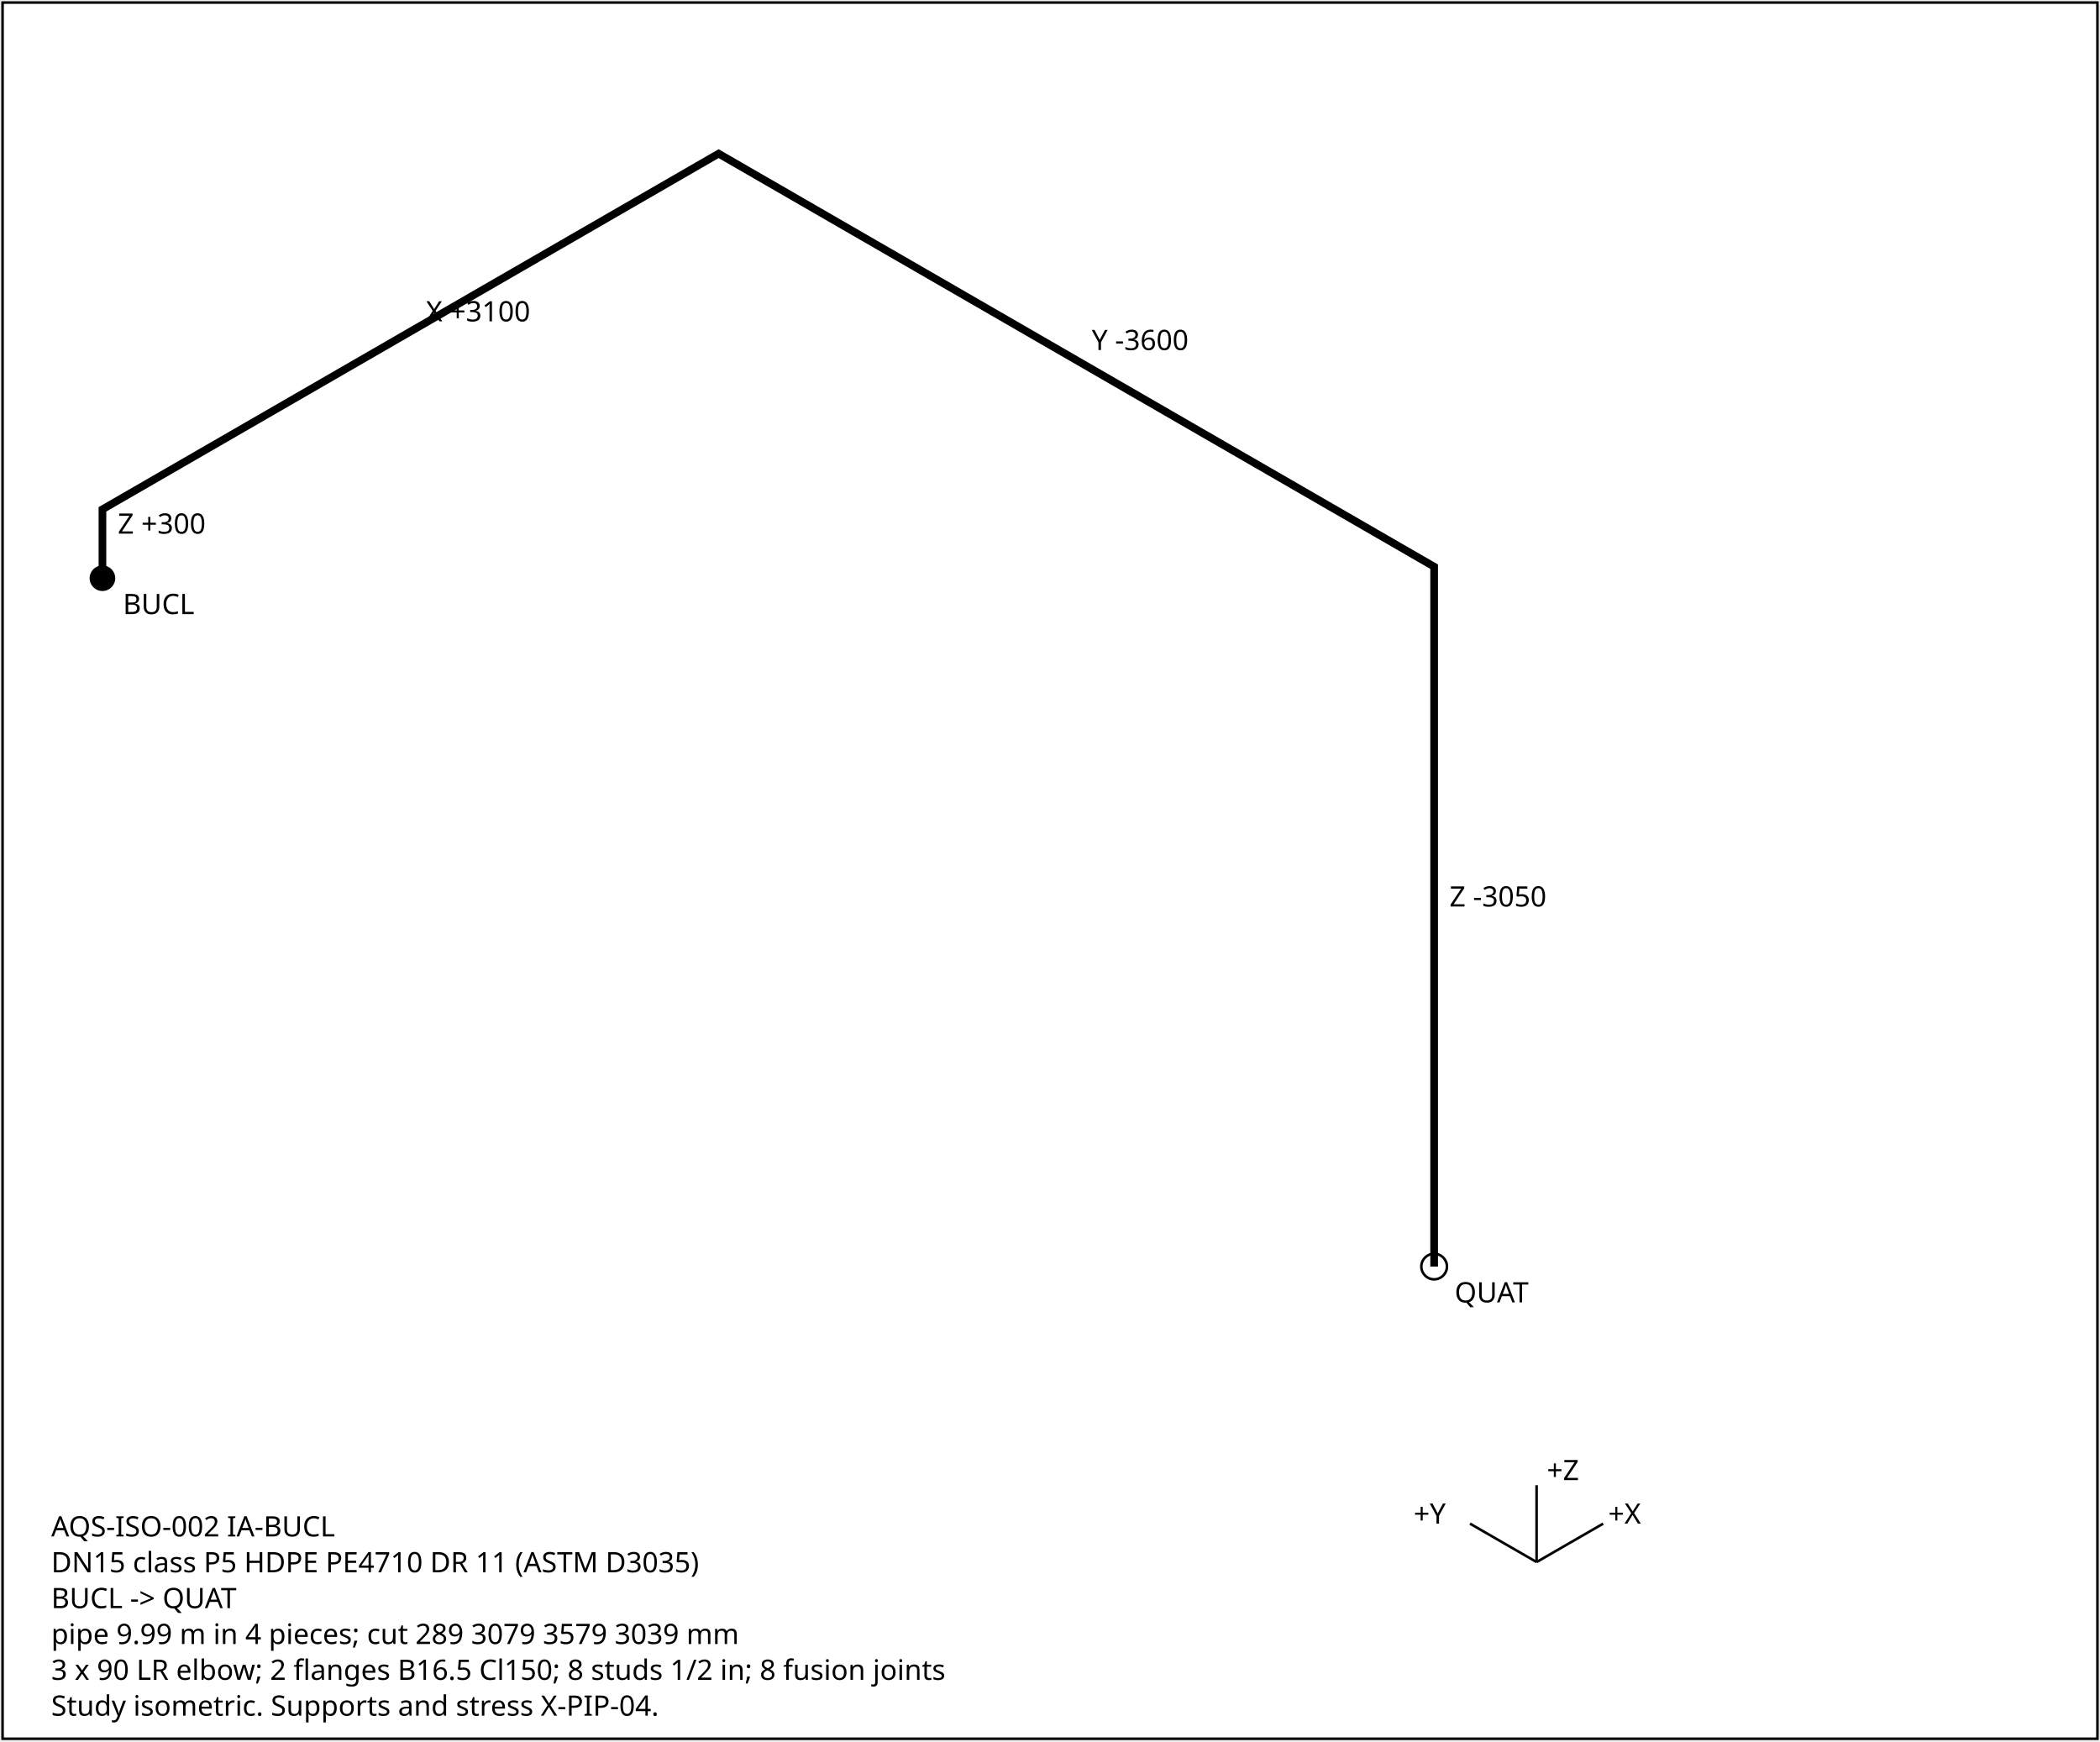
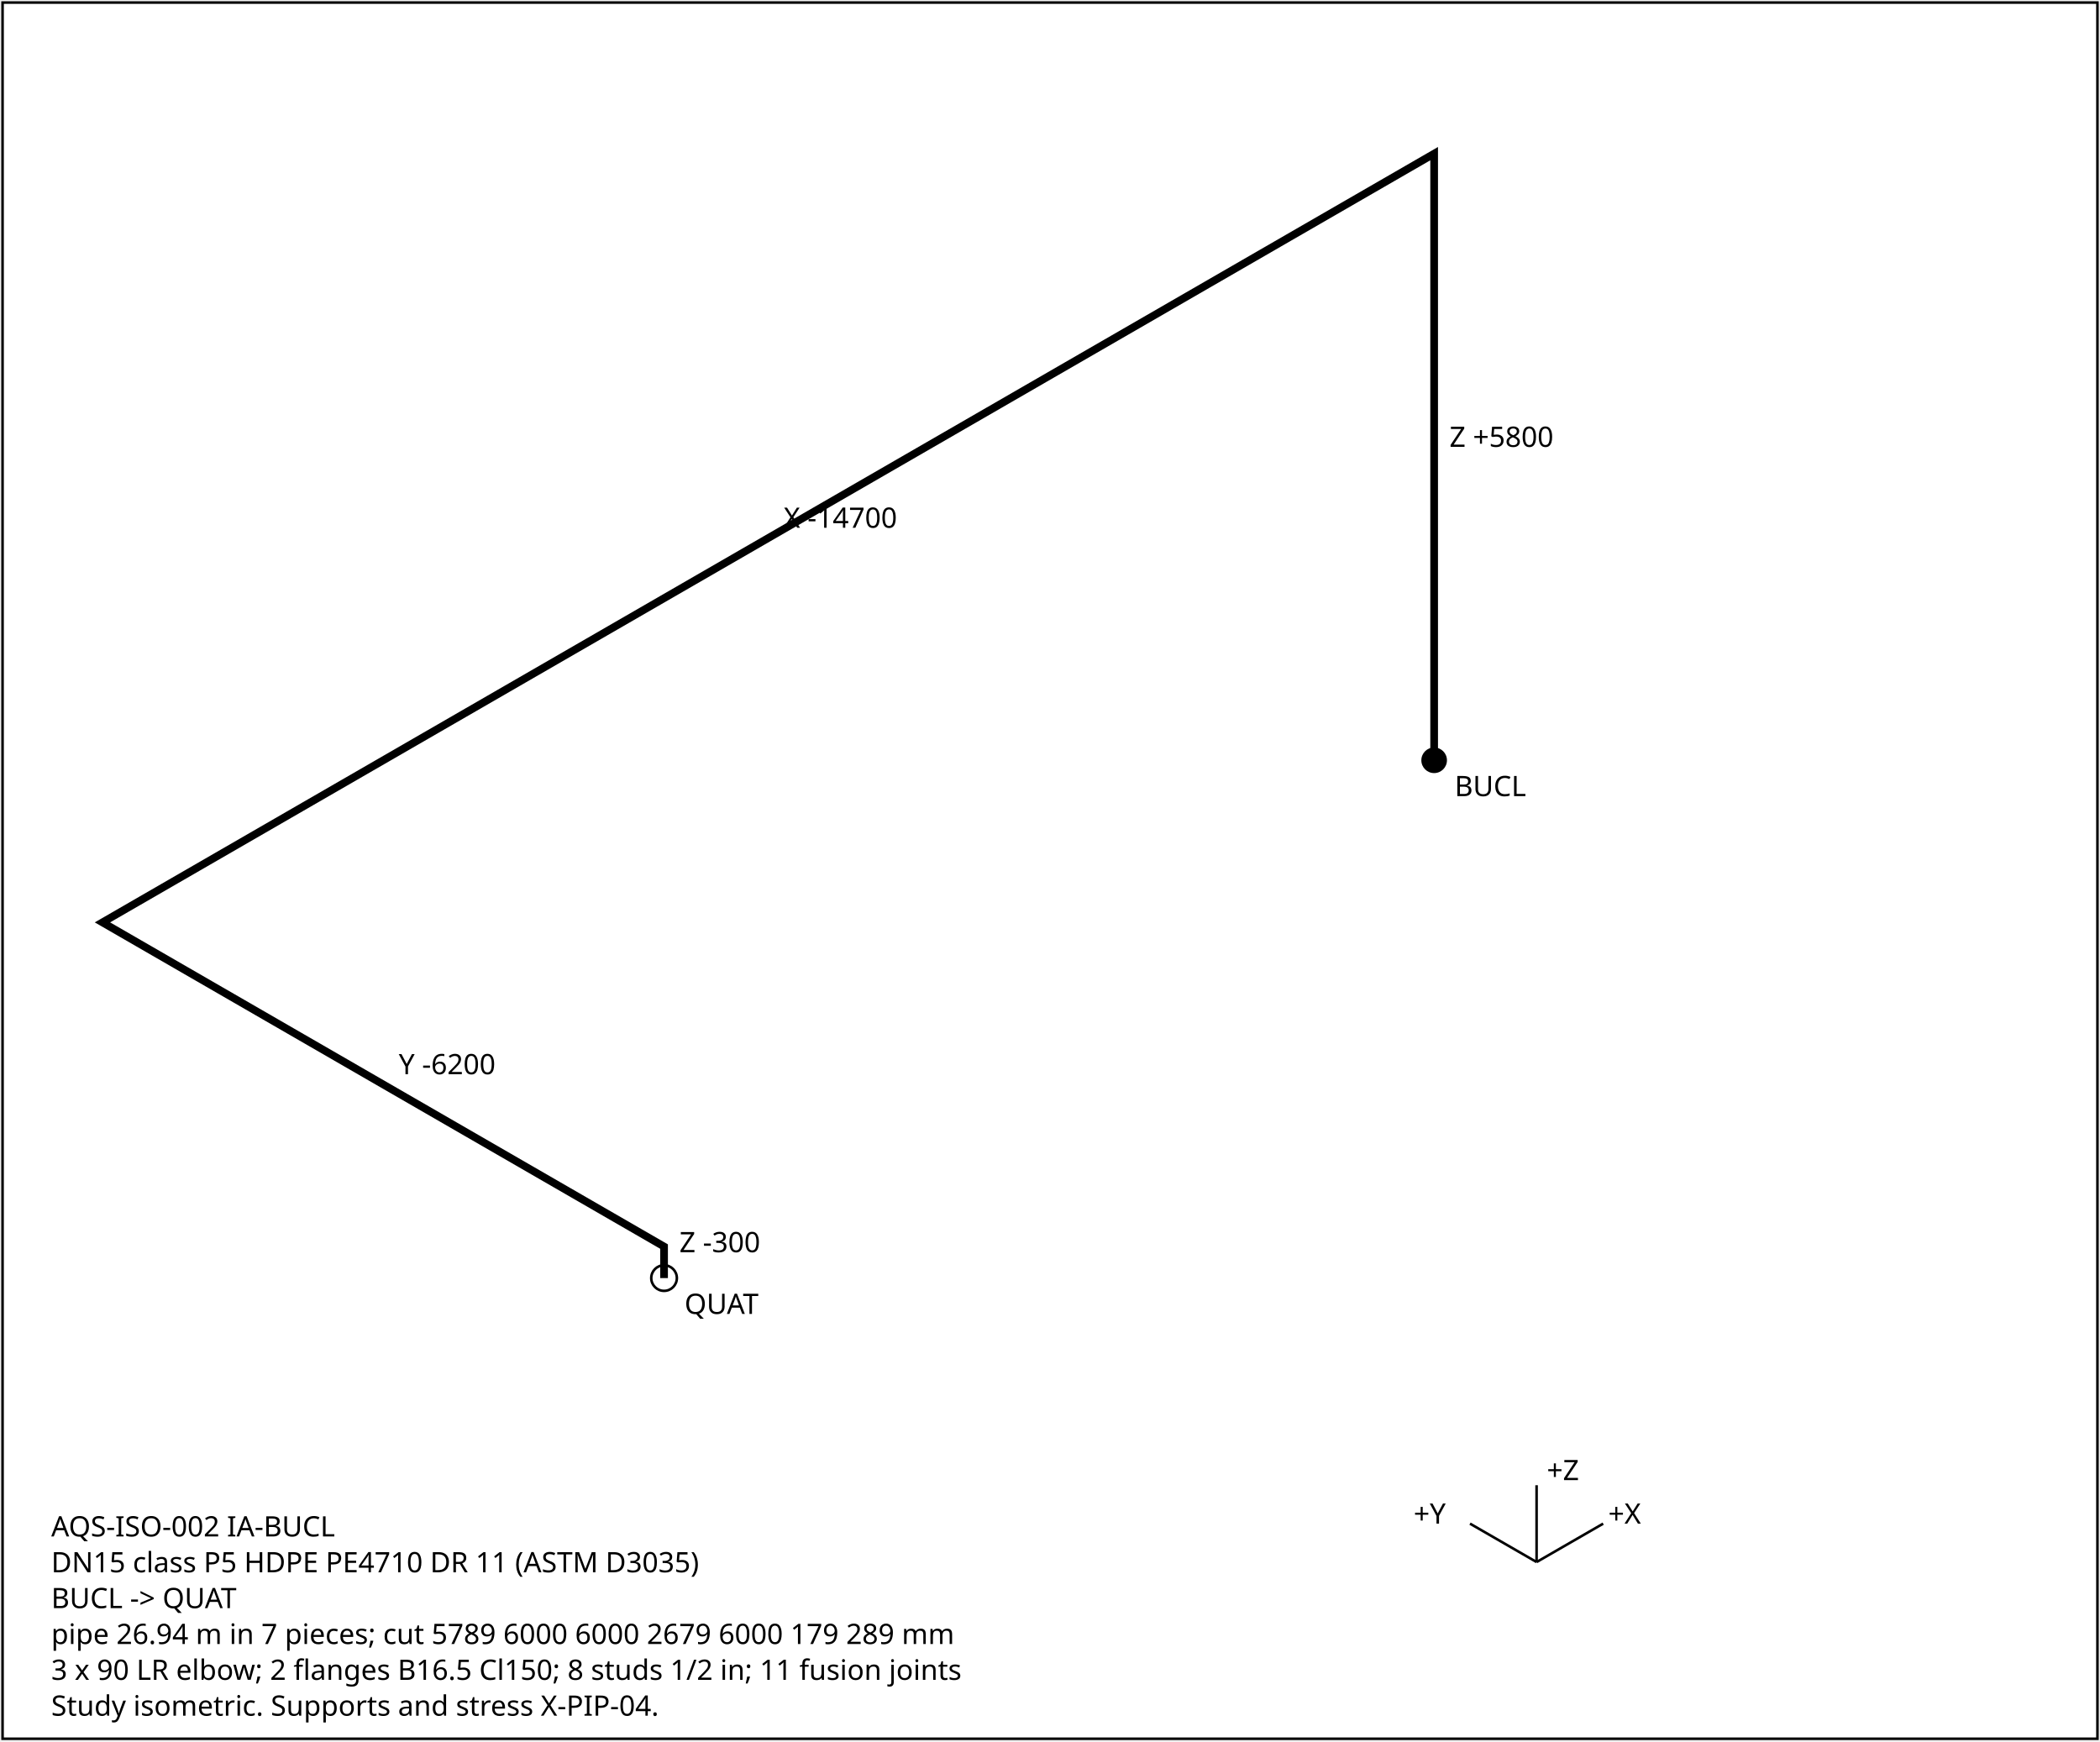
<svg xmlns="http://www.w3.org/2000/svg" width="820" height="680" font-family="sans-serif" font-size="11">
  <rect x="1" y="1" width="818" height="678" fill="white" stroke="black" />
-   <polyline points="40.0,225.8 40.0,198.9 280.6,60.0 560.0,221.3 560.0,494.6" fill="none" stroke="black" stroke-width="3" />
-   <text x="46.0" y="208.4">Z +300</text>
-   <text x="166.3" y="125.5">X +3100</text>
-   <text x="426.3" y="136.7">Y -3600</text>
-   <text x="566.0" y="354.0">Z -3050</text>
-   <circle cx="40.0" cy="225.8" r="5" fill="black" />
-   <text x="48.0" y="239.8">BUCL</text>
-   <circle cx="560.0" cy="494.6" r="5" fill="none" stroke="black" />
-   <text x="568.0" y="508.6">QUAT</text>
+   <polyline points="560.0,296.9 560.0,60.0 40.0,360.2 259.3,486.8 259.3,499.1" fill="none" stroke="black" stroke-width="3" />
+   <text x="566.0" y="174.5">Z +5800</text>
+   <text x="306.0" y="206.1">X -14700</text>
+   <text x="155.7" y="419.5">Y -6200</text>
+   <text x="265.3" y="489.0">Z -300</text>
+   <circle cx="560.0" cy="296.9" r="5" fill="black" />
+   <text x="568.0" y="310.9">BUCL</text>
+   <circle cx="259.3" cy="499.1" r="5" fill="none" stroke="black" />
+   <text x="267.3" y="513.1">QUAT</text>
  <g transform="translate(600,610)">
    <line x1="0" y1="0" x2="26" y2="-15" stroke="black" />
    <text x="28" y="-15">+X</text>
    <line x1="0" y1="0" x2="-26" y2="-15" stroke="black" />
    <text x="-48" y="-15">+Y</text>
    <line x1="0" y1="0" x2="0" y2="-30" stroke="black" />
    <text x="4" y="-32">+Z</text>
  </g>
  <text x="20" y="600">AQS-ISO-002  IA-BUCL</text>
  <text x="20" y="614">DN15  class P5  HDPE PE4710 DR 11 (ASTM D3035)</text>
  <text x="20" y="628">BUCL -&gt; QUAT</text>
-   <text x="20" y="642">pipe 9.99 m in 4 pieces; cut 289 3079 3579 3039 mm</text>
-   <text x="20" y="656">3 x 90 LR elbow; 2 flanges B16.5 Cl150; 8 studs 1/2 in; 8 fusion joints</text>
+   <text x="20" y="642">pipe 26.94 m in 7 pieces; cut 5789 6000 6000 2679 6000 179 289 mm</text>
+   <text x="20" y="656">3 x 90 LR elbow; 2 flanges B16.5 Cl150; 8 studs 1/2 in; 11 fusion joints</text>
  <text x="20" y="670">Study isometric. Supports and stress X-PIP-04.</text>
</svg>
